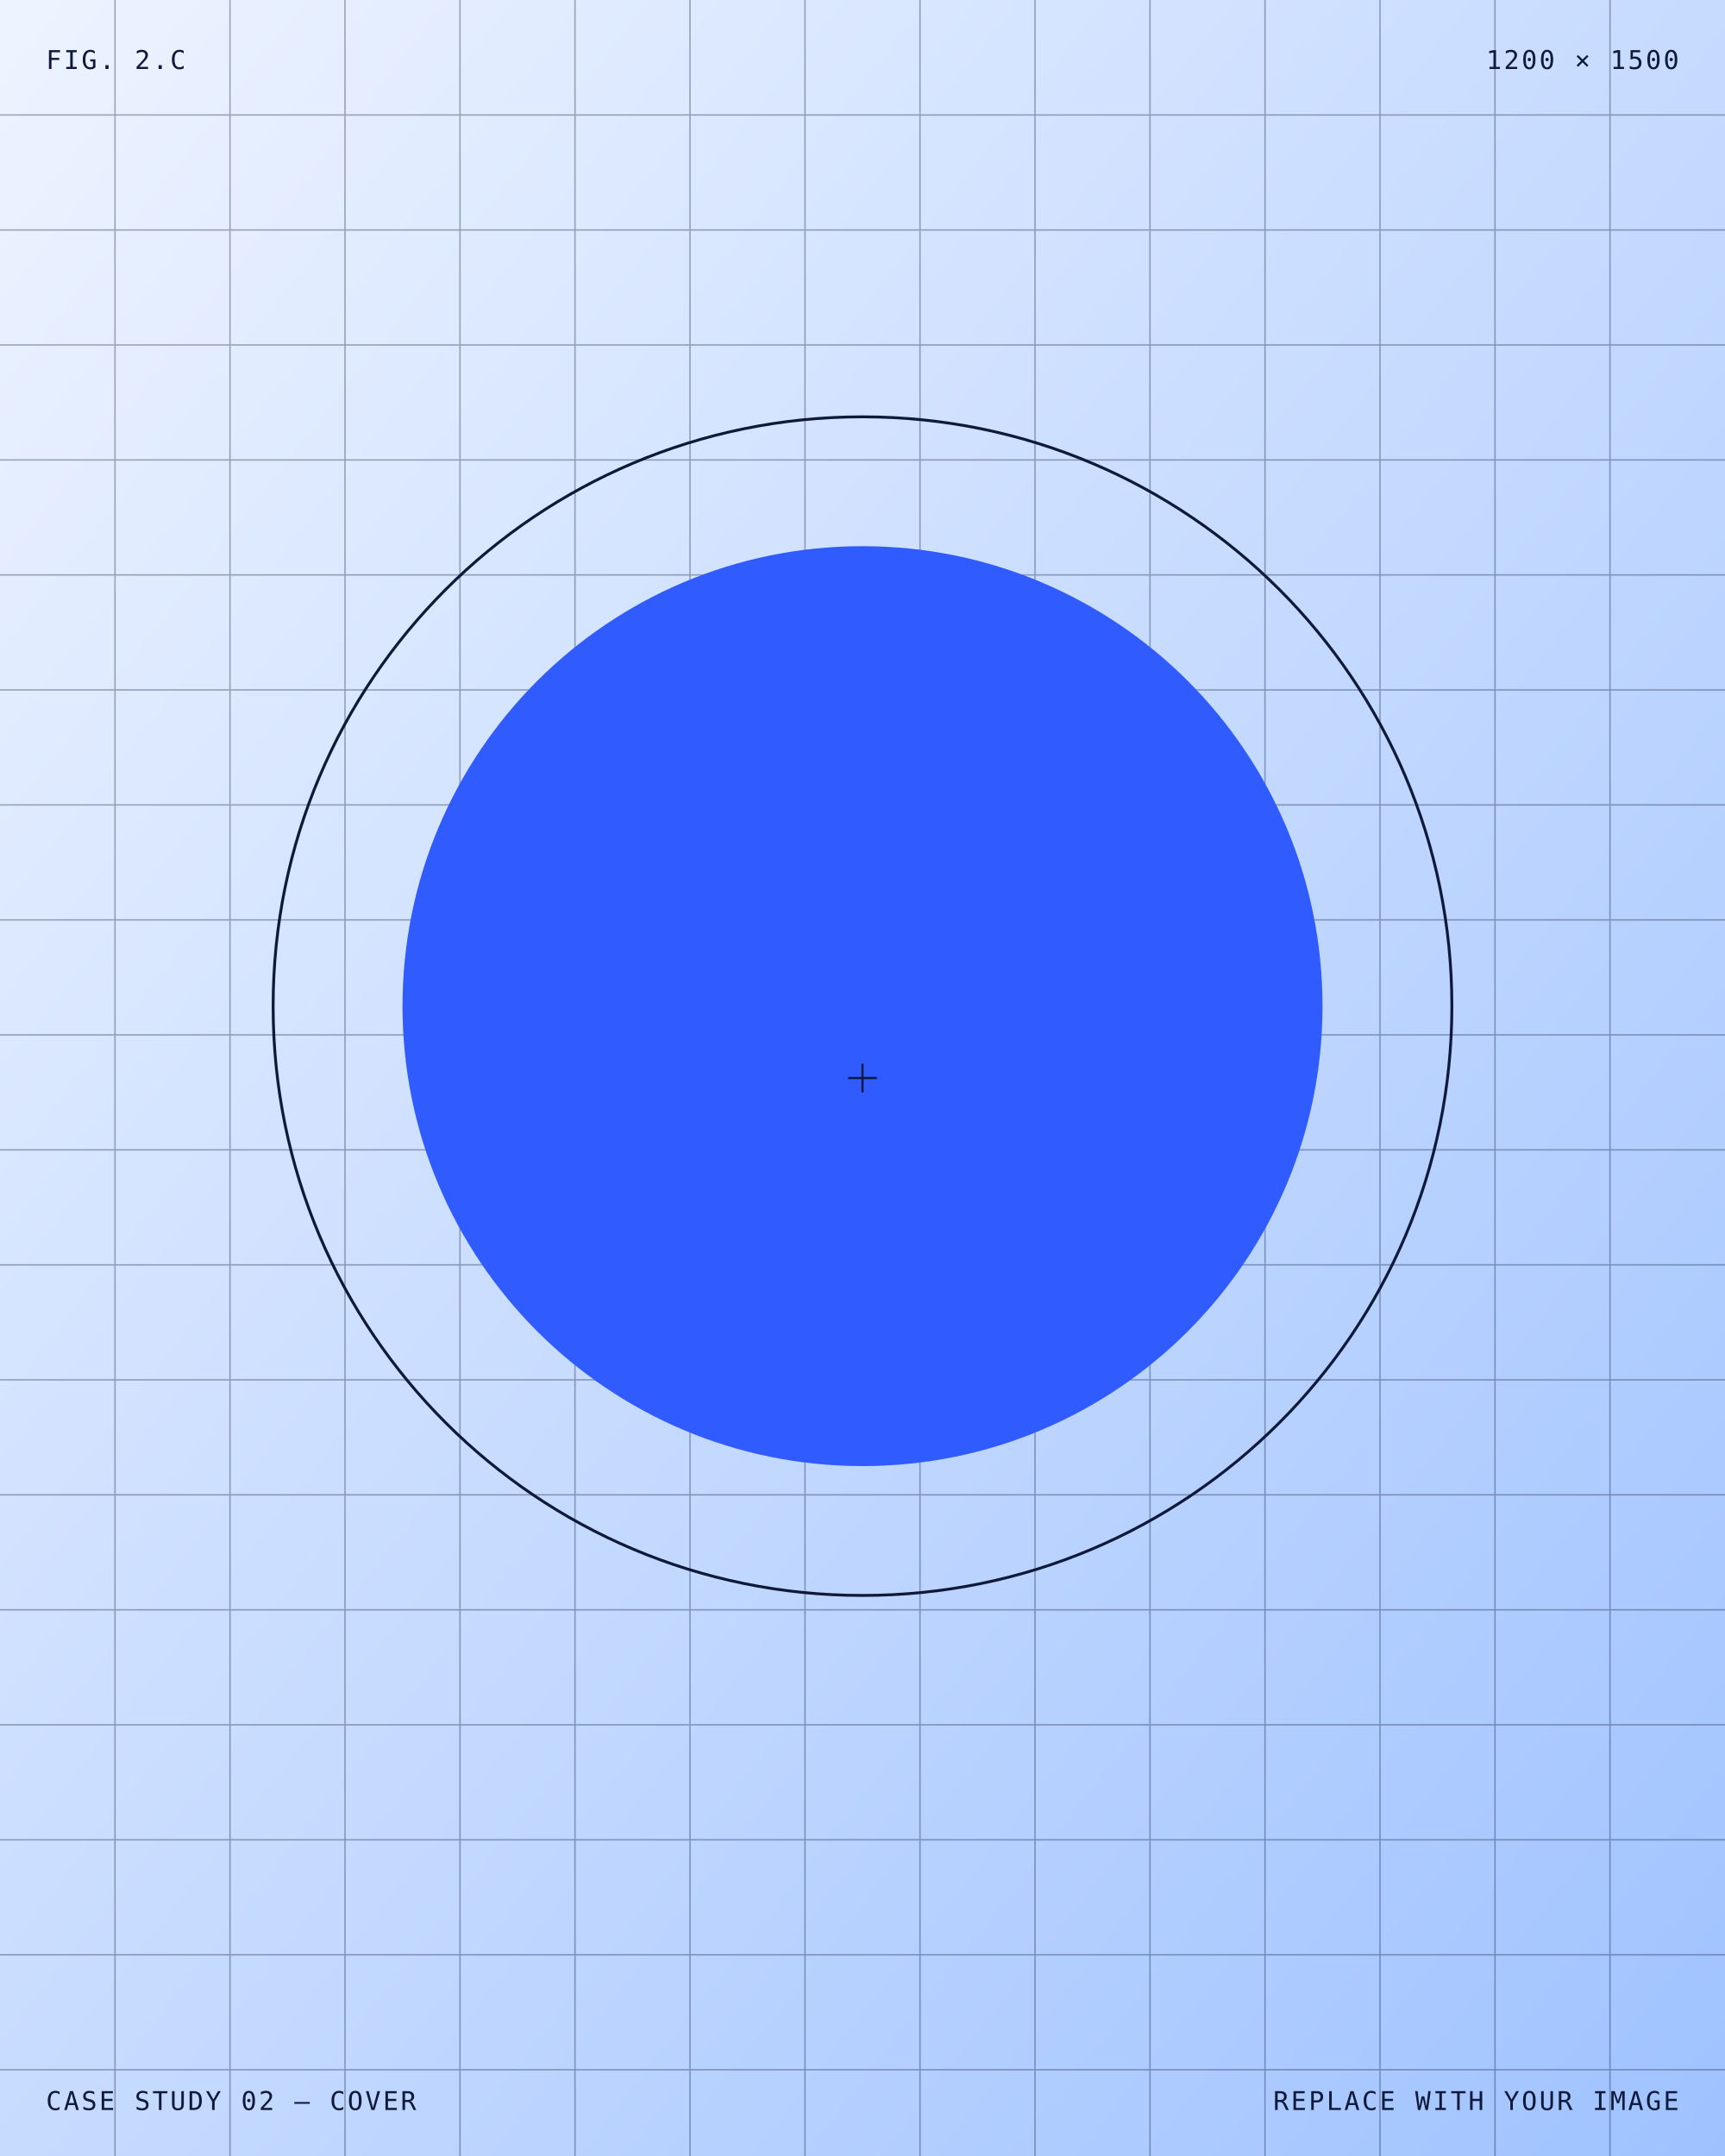
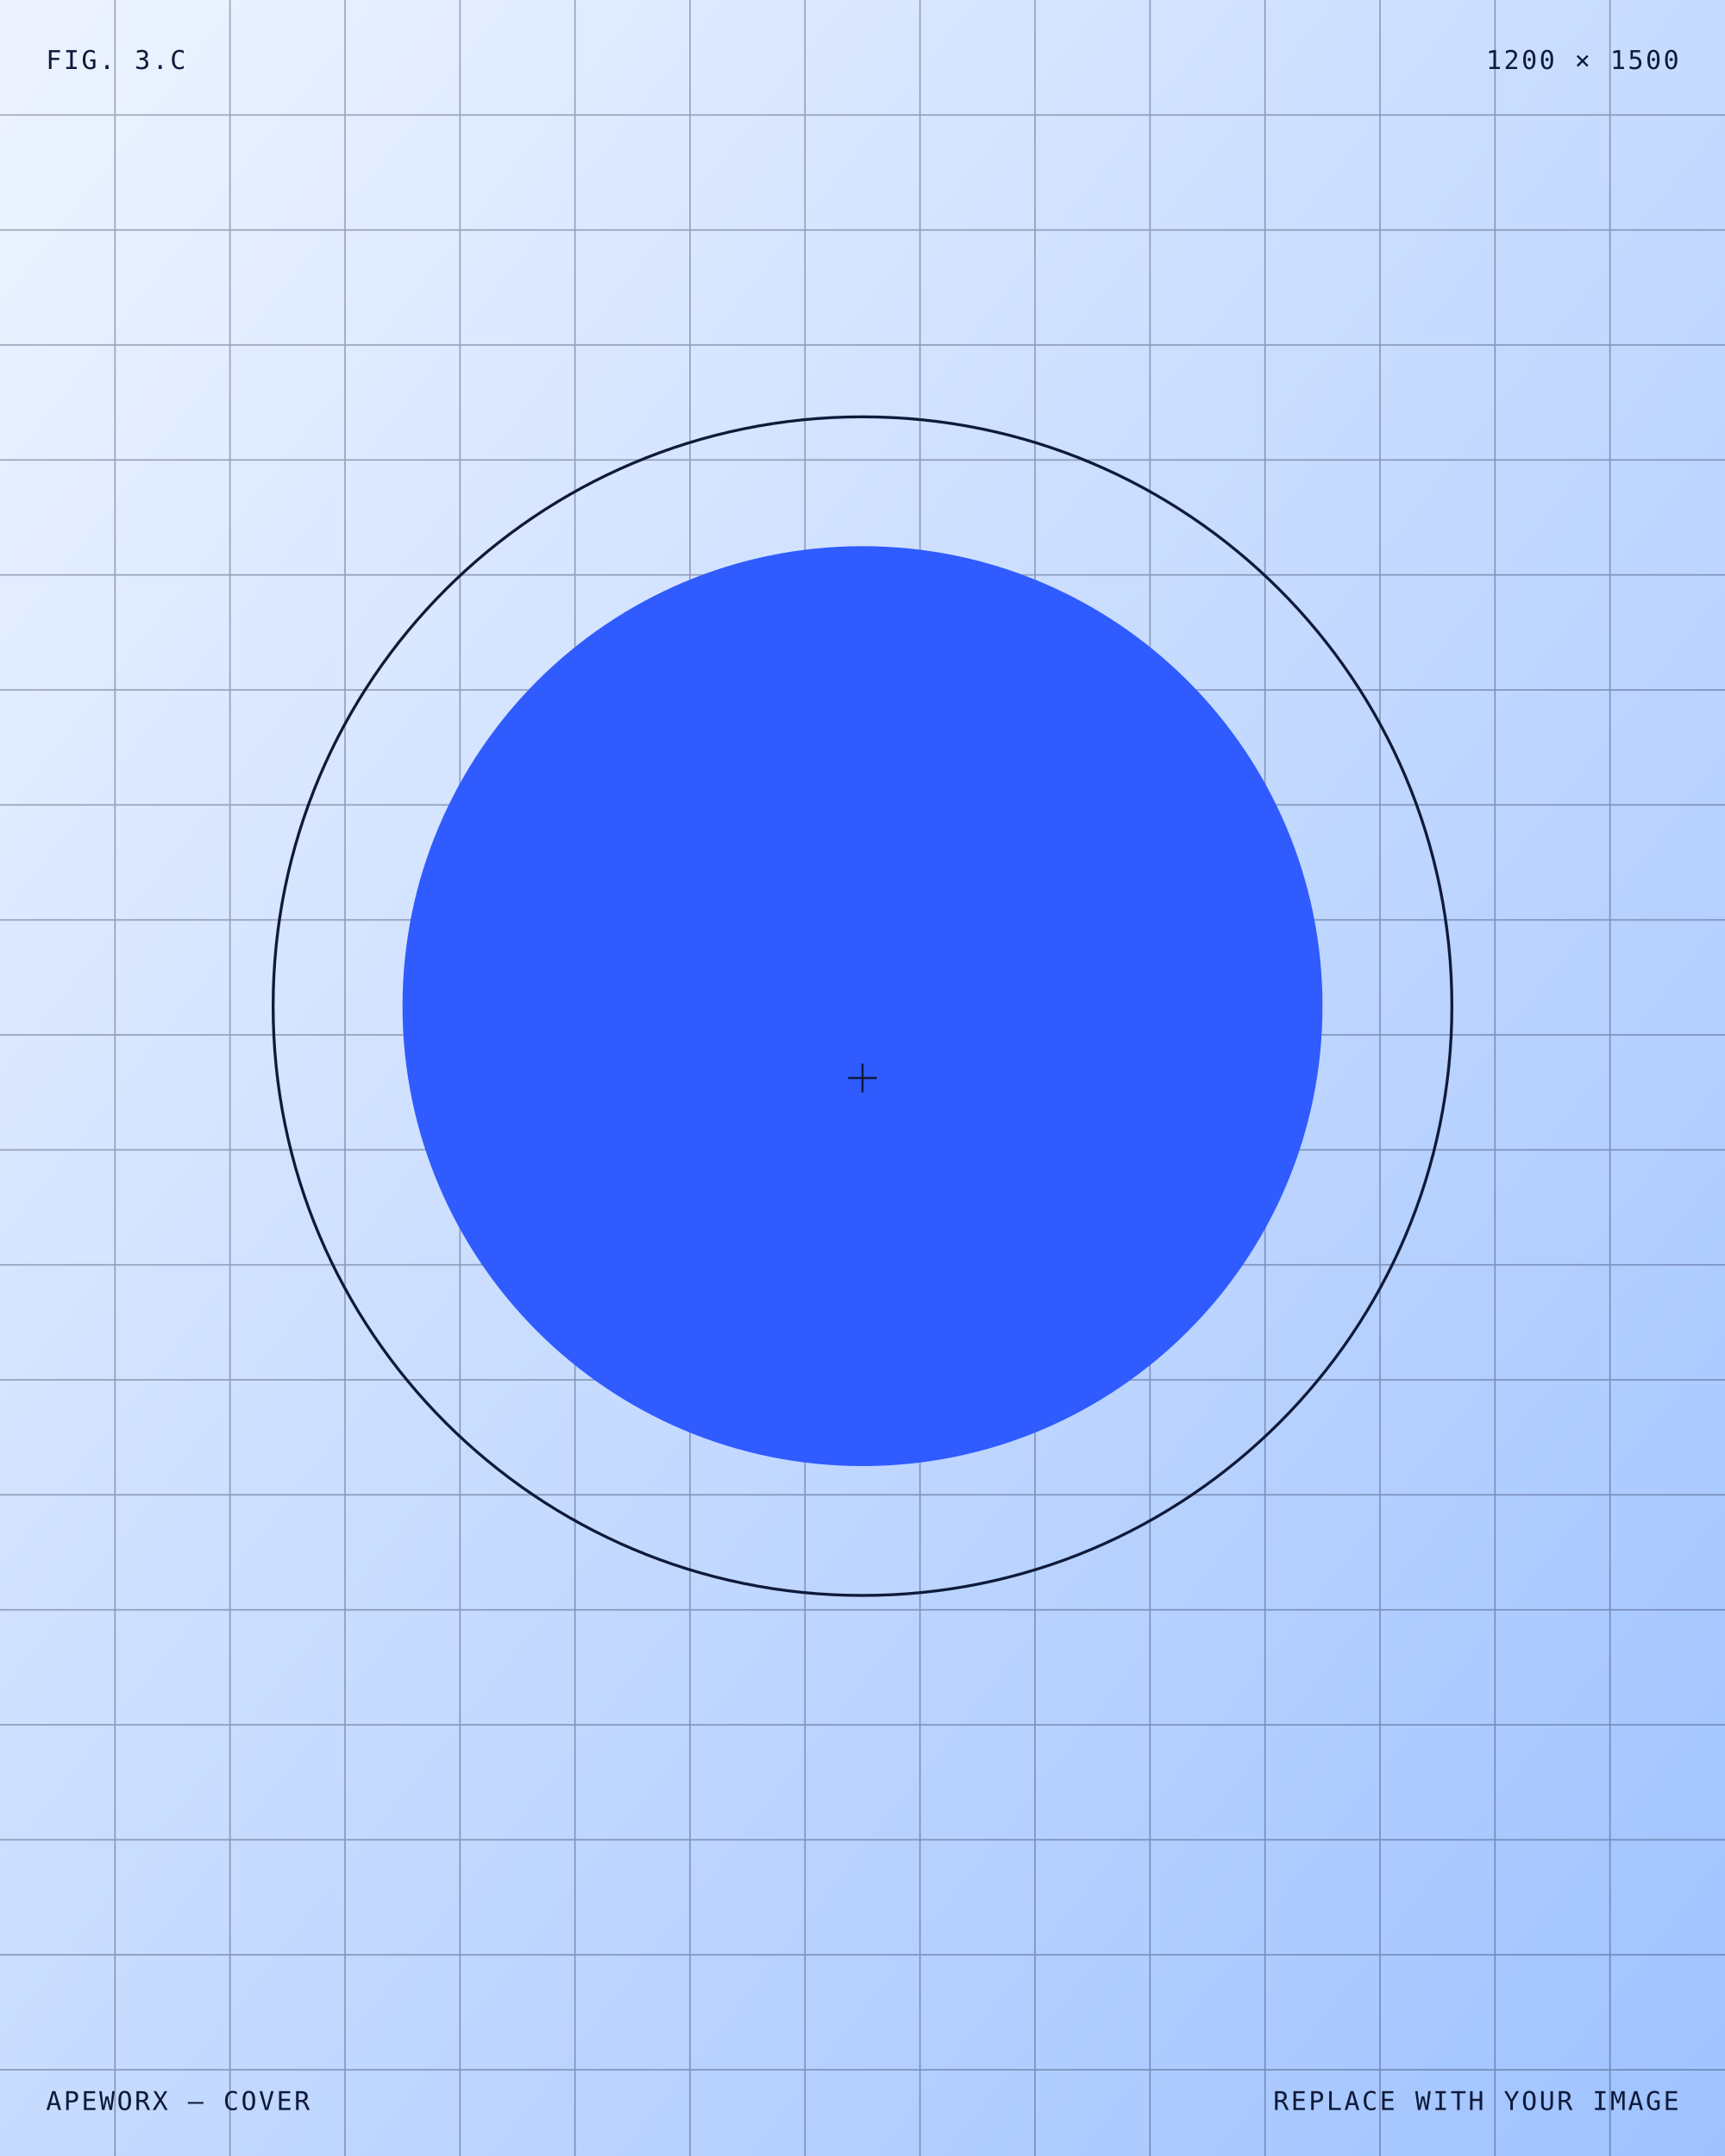
- <svg xmlns="http://www.w3.org/2000/svg" viewBox="0 0 1200 1500" width="1200" height="1500" role="img" aria-label="Case study 02 — cover">
+ <svg xmlns="http://www.w3.org/2000/svg" viewBox="0 0 1200 1500" width="1200" height="1500" role="img" aria-label="ApeWorX — cover">
  <defs>
    <linearGradient id="g" x1="0" y1="0" x2="1" y2="1">
      <stop offset="0" stop-color="#eef4ff" />
      <stop offset="1" stop-color="#9fc2ff" />
    </linearGradient>
  </defs>
  <rect width="1200" height="1500" fill="url(#g)" />
  <g stroke="#0f1a3a" stroke-width="1" opacity=".35">
    <line x1="80" y1="0" x2="80" y2="1500" />
    <line x1="160" y1="0" x2="160" y2="1500" />
    <line x1="240" y1="0" x2="240" y2="1500" />
    <line x1="320" y1="0" x2="320" y2="1500" />
    <line x1="400" y1="0" x2="400" y2="1500" />
    <line x1="480" y1="0" x2="480" y2="1500" />
    <line x1="560" y1="0" x2="560" y2="1500" />
    <line x1="640" y1="0" x2="640" y2="1500" />
    <line x1="720" y1="0" x2="720" y2="1500" />
    <line x1="800" y1="0" x2="800" y2="1500" />
    <line x1="880" y1="0" x2="880" y2="1500" />
    <line x1="960" y1="0" x2="960" y2="1500" />
    <line x1="1040" y1="0" x2="1040" y2="1500" />
    <line x1="1120" y1="0" x2="1120" y2="1500" />
    <line x1="0" y1="80" x2="1200" y2="80" />
    <line x1="0" y1="160" x2="1200" y2="160" />
    <line x1="0" y1="240" x2="1200" y2="240" />
    <line x1="0" y1="320" x2="1200" y2="320" />
    <line x1="0" y1="400" x2="1200" y2="400" />
    <line x1="0" y1="480" x2="1200" y2="480" />
    <line x1="0" y1="560" x2="1200" y2="560" />
    <line x1="0" y1="640" x2="1200" y2="640" />
    <line x1="0" y1="720" x2="1200" y2="720" />
    <line x1="0" y1="800" x2="1200" y2="800" />
    <line x1="0" y1="880" x2="1200" y2="880" />
    <line x1="0" y1="960" x2="1200" y2="960" />
    <line x1="0" y1="1040" x2="1200" y2="1040" />
    <line x1="0" y1="1120" x2="1200" y2="1120" />
    <line x1="0" y1="1200" x2="1200" y2="1200" />
    <line x1="0" y1="1280" x2="1200" y2="1280" />
    <line x1="0" y1="1360" x2="1200" y2="1360" />
    <line x1="0" y1="1440" x2="1200" y2="1440" />
  </g>
  <circle cx="600" cy="700" r="320" fill="#2f5bff" />
  <circle cx="600" cy="700" r="410" fill="none" stroke="#0f1a3a" stroke-width="2" />
  <g font-family="ui-monospace, Menlo, monospace" font-size="18" fill="#0f1a3a" letter-spacing="1.5">
-     <text x="32" y="48">FIG. 2.C</text>
+     <text x="32" y="48">FIG. 3.C</text>
    <text x="1168" y="48" text-anchor="end">1200 × 1500</text>
-     <text x="32" y="1468">CASE STUDY 02 — COVER</text>
+     <text x="32" y="1468">APEWORX — COVER</text>
    <text x="1168" y="1468" text-anchor="end">REPLACE WITH YOUR IMAGE</text>
  </g>
  <g stroke="#0f1a3a" stroke-width="1.5">
    <path d="M590.0 750.0h20M600.0 740.0v20" />
  </g>
</svg>
